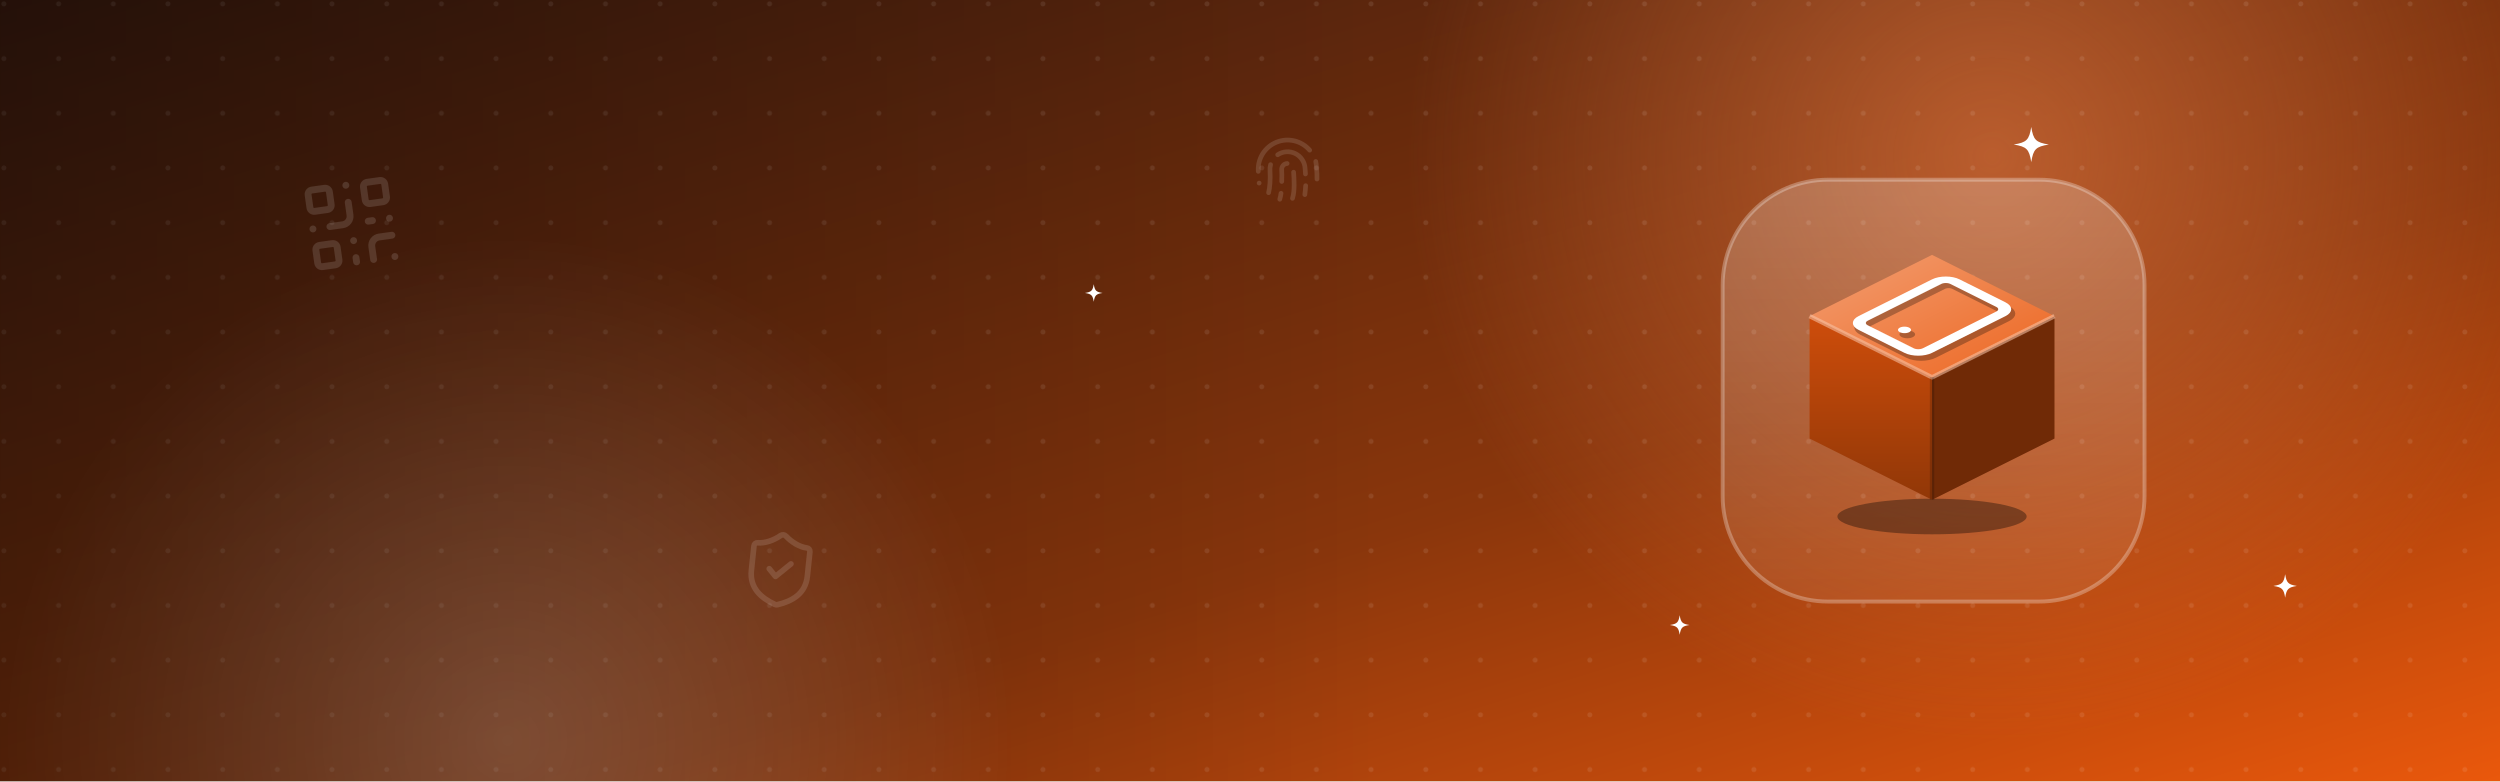
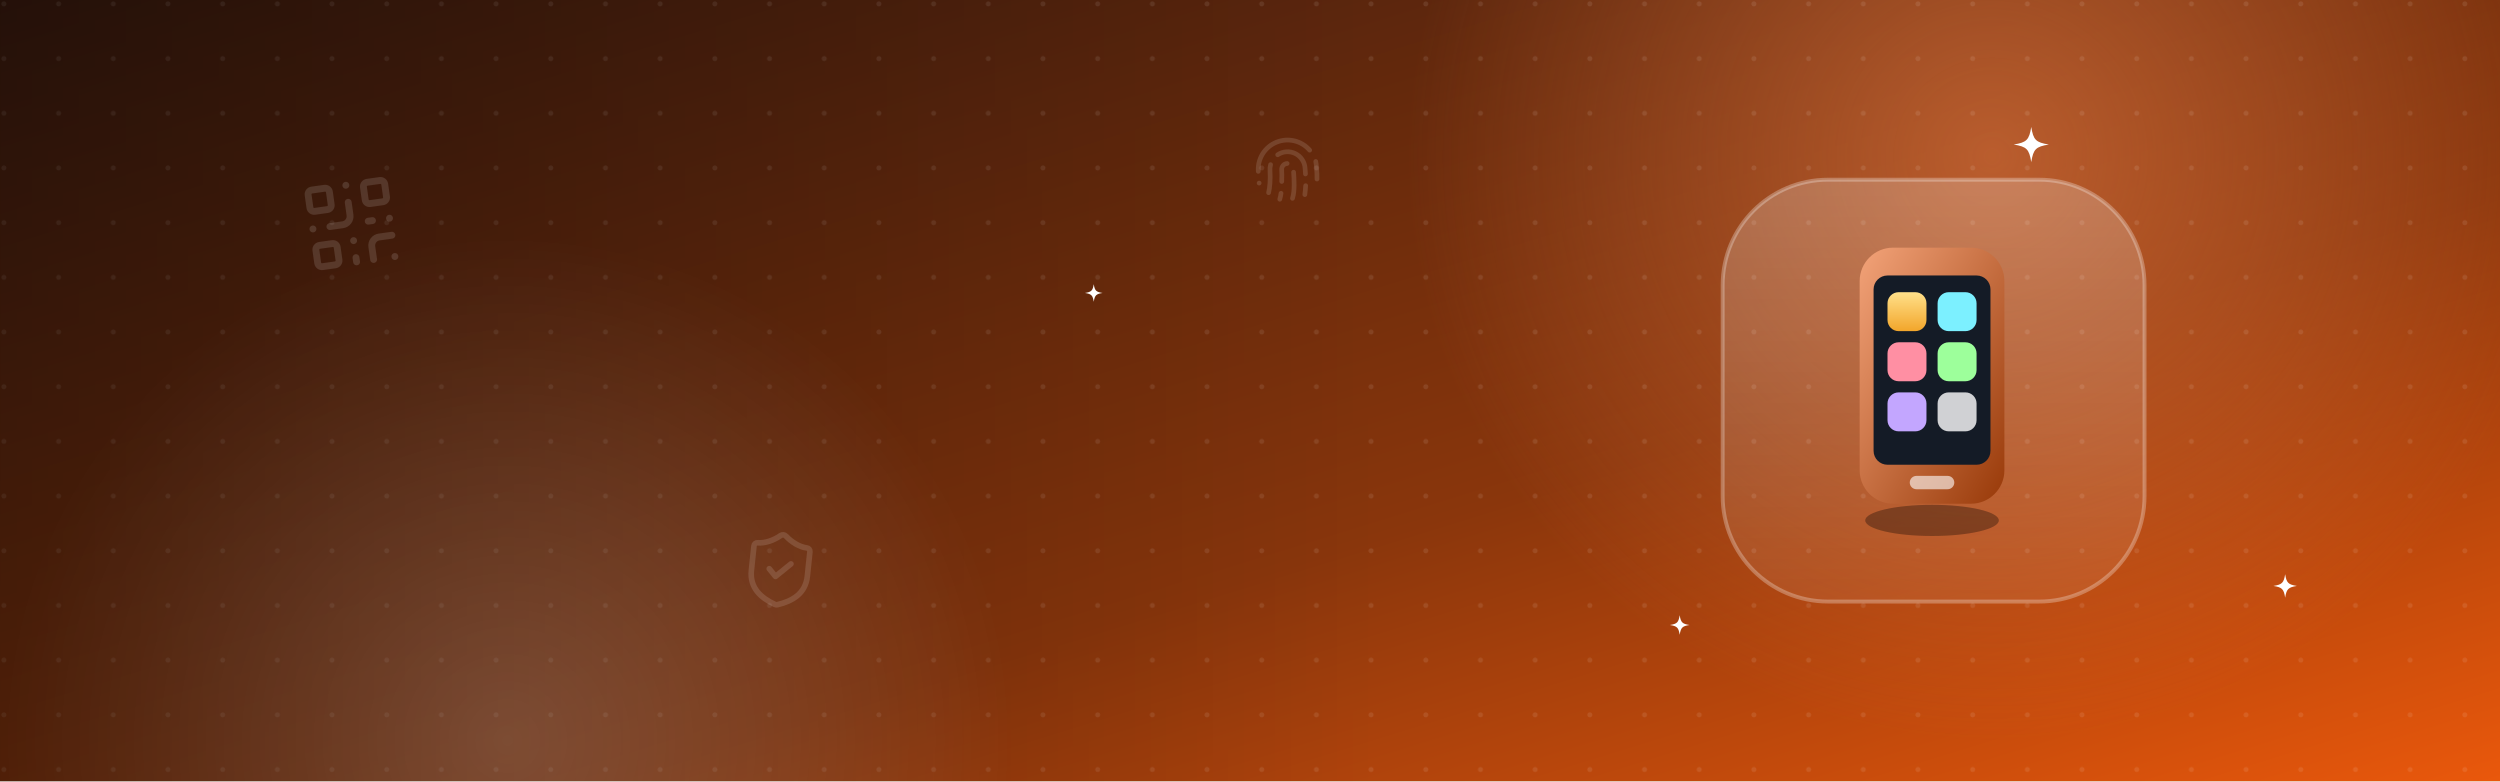
<svg xmlns="http://www.w3.org/2000/svg" viewBox="0 0 1280 400" role="img" aria-hidden="true">
  <defs>
    <linearGradient id="bg" x1="0" y1="0" x2="1" y2="1">
      <stop offset="0" stop-color="#37190d" />
      <stop offset=".62" stop-color="#8a360c" />
      <stop offset="1" stop-color="#ea580c" />
    </linearGradient>
    <radialGradient id="o1">
      <stop offset="0" stop-color="#ef8249" stop-opacity=".55" />
      <stop offset="1" stop-color="#ef8249" stop-opacity="0" />
    </radialGradient>
    <radialGradient id="o2">
      <stop offset="0" stop-color="#ffffff" stop-opacity=".22" />
      <stop offset="1" stop-color="#ffffff" stop-opacity="0" />
    </radialGradient>
    <pattern id="dots" width="28" height="28" patternUnits="userSpaceOnUse">
      <circle cx="2" cy="2" r="1.3" fill="#ffffff" fill-opacity=".09" />
    </pattern>
    <linearGradient id="glass" x1="0" y1="0" x2="0" y2="1">
      <stop offset="0" stop-color="#ffffff" stop-opacity=".22" />
      <stop offset="1" stop-color="#ffffff" stop-opacity=".06" />
    </linearGradient>
    <linearGradient id="fade" x1="0" y1="0" x2="1" y2="0">
      <stop offset="0" stop-color="#000" stop-opacity=".35" />
      <stop offset=".55" stop-color="#000" stop-opacity="0" />
    </linearGradient>
-     <linearGradient id="bbt" x1="0" y1="0" x2="1" y2="1">
-       <stop offset="0" stop-color="#f39e72" />
-       <stop offset="1" stop-color="#ec651f" />
+     <linearGradient id="bbm" x1="0" y1="0" x2="1" y2="1">
+       <stop offset="0" stop-color="#f3a379" />
+       <stop offset="1" stop-color="#983908" />
    </linearGradient>
-     <linearGradient id="bbl" x1="0" y1="0" x2="0" y2="1">
-       <stop offset="0" stop-color="#ce4d0b" />
-       <stop offset="1" stop-color="#913707" />
+     <linearGradient id="bbv" x1="0" y1="0" x2="0" y2="1">
+       <stop offset="0" stop-color="#f3a379" />
+       <stop offset="1" stop-color="#ea580c" />
    </linearGradient>
-     <linearGradient id="bbsh" x1="0" y1="0" x2="1" y2="0">
+     <linearGradient id="bbw" x1="0" y1="0" x2="0" y2="1">
+       <stop offset="0" stop-color="#ffffff" />
+       <stop offset="1" stop-color="#dfe5ee" />
+     </linearGradient>
+     <linearGradient id="bbg" x1="0" y1="0" x2="0" y2="1">
+       <stop offset="0" stop-color="#ffe08a" />
+       <stop offset="1" stop-color="#f2a62b" />
+     </linearGradient>
+     <radialGradient id="bbh" cx=".3" cy=".25" r=".7">
+       <stop offset="0" stop-color="#fff" stop-opacity=".55" />
+       <stop offset="1" stop-color="#fff" stop-opacity="0" />
+     </radialGradient>
+     <linearGradient id="bbs" x1="0" y1="0" x2="1" y2="0">
      <stop offset="0" stop-color="#fff" stop-opacity="0" />
-       <stop offset=".5" stop-color="#fff" stop-opacity=".55" />
+       <stop offset=".5" stop-color="#fff" stop-opacity=".6" />
      <stop offset="1" stop-color="#fff" stop-opacity="0" />
    </linearGradient>
-     <clipPath id="bbc">
-       <path d="M32 10 L54 21 L32 32 L10 21 Z" />
-     </clipPath>
  </defs>
  <style>.b1,.b2,.f,.s,.k{transform-box:fill-box;transform-origin:50% 50%}
@keyframes b1{to{transform:translate(-90px,40px) scale(1.15)}}@keyframes b2{to{transform:translate(70px,-30px) scale(.9)}}
@keyframes f{0%,100%{transform:translateY(0)}50%{transform:translateY(-10px)}}
@keyframes s{0%,100%{opacity:.25;transform:scale(.5) rotate(0)}50%{opacity:.95;transform:scale(1) rotate(45deg)}}
@keyframes k{0%,100%{transform:translateY(0)}50%{transform:translateY(-6px)}}
.b1{animation:b1 16s ease-in-out infinite alternate}.b2{animation:b2 19s ease-in-out infinite alternate}
.f{animation:f 9s ease-in-out infinite}.f1{animation-duration:11s;animation-delay:-3s}.f2{animation-duration:13s;animation-delay:-6s}
.s{animation:s 3.4s ease-in-out infinite}.k{animation:k 6s ease-in-out infinite}
- @media (prefers-reduced-motion:reduce){.b1,.b2,.f,.s,.k{animation:none!important}}.bbbob,.bbshadow{transform-box:fill-box;transform-origin:50% 50%}@keyframes bbb{0%,100%{transform:translateY(0)}50%{transform:translateY(-2.2px)}}@keyframes bbsd{0%,100%{transform:scaleX(1);opacity:.35}50%{transform:scaleX(.86);opacity:.22}}@keyframes bbs{0%,55%{transform:translateX(0)}100%{transform:translateX(78px)}}@keyframes bbg{0%,100%{opacity:.9}50%{opacity:1}}.bbbob{animation:bbb 4.2s ease-in-out infinite}.bbshadow{animation:bbsd 4.2s ease-in-out infinite}.bbshine{animation:bbs 5.5s ease-in-out infinite}.bbglow{animation:bbg 4.2s ease-in-out infinite}</style>
+ @media (prefers-reduced-motion:reduce){.b1,.b2,.f,.s,.k{animation:none!important}}.bbfl,.bbpu,.bbbl,.bbsp,.bbwg,.bbri,.bbsd,.bbpop{transform-box:fill-box;transform-origin:50% 50%}.bbgr{transform-box:fill-box;transform-origin:50% 100%}@keyframes bbfl{0%,100%{transform:translateY(0)}50%{transform:translateY(-2px)}}.bbfl{animation:bbfl 4.2s ease-in-out infinite}@keyframes bbsd{0%,100%{transform:scaleX(1);opacity:.32}50%{transform:scaleX(.85);opacity:.2}}.bbsd{animation:bbsd 4.2s ease-in-out infinite}@keyframes bbpu{0%,100%{opacity:.55}50%{opacity:1}}.bbpu{animation:bbpu 2.4s ease-in-out infinite}@keyframes bbbl{0%,44%,56%,100%{opacity:1}50%{opacity:.15}}.bbbl{animation:bbbl 3s steps(1,end) infinite}@keyframes bbsp{to{transform:rotate(360deg)}}.bbsp{animation:bbsp 14s linear infinite}@keyframes bbwg{0%,100%{transform:rotate(-6deg)}50%{transform:rotate(6deg)}}.bbwg{animation:bbwg 3.4s ease-in-out infinite}@keyframes bbri{0%{transform:translateY(2px);opacity:.7}100%{transform:translateY(-3.5px);opacity:1}}.bbri{animation:bbri 1.6s ease-in-out infinite alternate}@keyframes bbgr{0%,100%{transform:scaleY(.55)}50%{transform:scaleY(1)}}.bbgr{animation:bbgr 2.8s ease-in-out infinite}@keyframes bbpop{0%,100%{transform:scale(.9)}50%{transform:scale(1.08)}}.bbpop{animation:bbpop 2.6s ease-in-out infinite}@keyframes bbsh{0%,60%{transform:translateX(-30px)}100%{transform:translateX(70px)}}.bbsh{animation:bbsh 5s ease-in-out infinite}@keyframes bbdash{to{stroke-dashoffset:-40}}.bbdash{animation:bbdash 2.4s linear infinite}@keyframes bbsw{0%,100%{transform:rotate(-50deg)}50%{transform:rotate(35deg)}}</style>
  <rect width="1280" height="400" fill="url(#bg)" />
  <circle class="b1" cx="1020" cy="80" r="300" fill="url(#o1)" />
  <circle class="b2" cx="260" cy="380" r="260" fill="url(#o2)" />
  <rect width="1280" height="400" fill="url(#dots)" />
  <rect width="1280" height="400" fill="url(#fade)" />
  <g transform="translate(150 92) rotate(-8) scale(2.2)">
    <g class="f f0" fill="none" stroke="#ffffff" stroke-opacity=".13" stroke-width="1.6" stroke-linecap="round" stroke-linejoin="round">
      <rect width="5" height="5" x="3" y="3" rx="1" />
      <rect width="5" height="5" x="16" y="3" rx="1" />
      <rect width="5" height="5" x="3" y="16" rx="1" />
      <path d="M21 16h-3a2 2 0 0 0-2 2v3" />
      <path d="M21 21v.01" />
      <path d="M12 7v3a2 2 0 0 1-2 2H7" />
      <path d="M3 12h.01" />
      <path d="M12 3h.01" />
      <path d="M12 16v.01" />
      <path d="M16 12h1" />
      <path d="M21 12v.01" />
      <path d="M12 21v-1" />
    </g>
  </g>
  <g transform="translate(380 268) rotate(6) scale(1.8)">
    <g class="f f1" fill="none" stroke="#ffffff" stroke-opacity=".13" stroke-width="1.6" stroke-linecap="round" stroke-linejoin="round">
      <path d="M20 13c0 5-3.5 7.5-7.66 8.95a1 1 0 0 1-.67-.01C7.5 20.5 4 18 4 13V6a1 1 0 0 1 1-1c2 0 4.5-1.2 6.24-2.72a1.17 1.17 0 0 1 1.52 0C14.51 3.81 17 5 19 5a1 1 0 0 1 1 1z" />
      <path d="m9 12 2 2 4-4" />
    </g>
  </g>
  <g transform="translate(640 70) rotate(-4) scale(1.5)">
    <g class="f f2" fill="none" stroke="#ffffff" stroke-opacity=".13" stroke-width="1.6" stroke-linecap="round" stroke-linejoin="round">
      <path d="M12 10a2 2 0 0 0-2 2c0 1.02-.1 2.51-.26 4" />
      <path d="M14 13.12c0 2.38 0 6.38-1 8.88" />
      <path d="M17.29 21.02c.12-.6.43-2.3.5-3.02" />
      <path d="M2 12a10 10 0 0 1 18-6" />
      <path d="M2 16h.01" />
      <path d="M21.8 16c.2-2 .131-5.354 0-6" />
      <path d="M5 19.5C5.5 18 6 15 6 12a6 6 0 0 1 .34-2" />
      <path d="M8.65 22c.21-.66.45-1.32.57-2" />
      <path d="M9 6.8a6 6 0 0 1 9 5.2v2" />
    </g>
  </g>
  <g class="k">
    <rect x="882" y="92" width="216" height="216" rx="54" fill="url(#glass)" stroke="#ffffff" stroke-opacity=".28" stroke-width="2" />
-     <g transform="translate(898 102) scale(2.85)">
-       <g class="bbbob">
-         <ellipse cx="32" cy="57" rx="17" ry="3.2" fill="#000" opacity=".35" class="bbshadow" />
-         <path d="M10 21 L32 32 V54 L10 43 Z" fill="url(#bbl)" />
-         <path d="M54 21 L32 32 V54 L54 43 Z" fill="#702a06" />
-         <path d="M32 10 L54 21 L32 32 L10 21 Z" fill="url(#bbt)" />
-         <path d="M10 21 L32 32 L54 21" fill="none" stroke="#f8c5aa" stroke-opacity=".55" stroke-width=".8" stroke-linejoin="round" />
-         <path d="M32 32 V54" stroke="#000" stroke-opacity=".18" stroke-width=".8" />
-         <g clip-path="url(#bbc)">
-           <rect class="bbshine" x="-14" y="6" width="14" height="30" fill="url(#bbsh)" transform="skewX(-25)" />
-         </g>
-         <g transform="translate(.5 .8)">
-           <g transform="matrix(0.825 0.4125 -0.825 0.4125 32 11.100)" fill="none" stroke="#000" stroke-opacity=".28" stroke-width="2.4" stroke-linecap="round" stroke-linejoin="round">
-             <rect width="14" height="20" x="5" y="2" rx="2" ry="2" />
-             <path d="M12 18h.01" />
-           </g>
-         </g>
-         <g class="bbglow" transform="matrix(0.825 0.4125 -0.825 0.4125 32 11.100)" fill="none" stroke="#fff" stroke-width="2" stroke-linecap="round" stroke-linejoin="round">
-           <rect width="14" height="20" x="5" y="2" rx="2" ry="2" />
-           <path d="M12 18h.01" />
+     <g transform="translate(898 104) scale(2.85)">
+       <ellipse class="bbsd" cx="32" cy="57" rx="12" ry="2.8" fill="#000" opacity=".32" />
+       <g class="bbfl">
+         <rect x="19" y="8" width="26" height="46" rx="6" fill="url(#bbm)" />
+         <rect x="21.5" y="13" width="21" height="34" rx="2.5" fill="#141b26" />
+         <rect x="28" y="49" width="8" height="2.4" rx="1.2" fill="#fff" opacity=".6" />
+         <g>
+           <rect class="bbpop" x="24" y="16" width="7" height="7" rx="2" fill="url(#bbg)" />
+           <rect x="33" y="16" width="7" height="7" rx="2" fill="#7cf0ff" />
+           <rect x="24" y="25" width="7" height="7" rx="2" fill="#ff8fa3" />
+           <rect class="bbpop" style="animation-delay:1.3s" x="33" y="25" width="7" height="7" rx="2" fill="#9dff9b" />
+           <rect x="24" y="34" width="7" height="7" rx="2" fill="#c3a6ff" />
+           <rect x="33" y="34" width="7" height="7" rx="2" fill="#fff" opacity=".8" />
        </g>
      </g>
    </g>
  </g>
  <g transform="translate(1040 74) scale(0.9)">
    <path class="s" style="animation-delay:0s" d="M0 -10 C1.2 -2.6 2.6 -1.2 10 0 C2.6 1.2 1.2 2.6 0 10 C-1.2 2.6 -2.6 1.2 -10 0 C-2.6 -1.2 -1.2 -2.6 0 -10Z" fill="#ffffff" />
  </g>
  <g transform="translate(1170 300) scale(0.6)">
    <path class="s" style="animation-delay:1.1s" d="M0 -10 C1.2 -2.6 2.6 -1.2 10 0 C2.6 1.2 1.2 2.6 0 10 C-1.2 2.6 -2.6 1.2 -10 0 C-2.6 -1.2 -1.2 -2.6 0 -10Z" fill="#ffffff" />
  </g>
  <g transform="translate(860 320) scale(0.5)">
    <path class="s" style="animation-delay:2.2s" d="M0 -10 C1.2 -2.6 2.6 -1.2 10 0 C2.6 1.2 1.2 2.6 0 10 C-1.2 2.6 -2.6 1.2 -10 0 C-2.6 -1.2 -1.2 -2.6 0 -10Z" fill="#ffffff" />
  </g>
  <g transform="translate(560 150) scale(0.45)">
    <path class="s" style="animation-delay:0.6s" d="M0 -10 C1.2 -2.6 2.6 -1.2 10 0 C2.6 1.2 1.2 2.6 0 10 C-1.2 2.6 -2.6 1.2 -10 0 C-2.6 -1.2 -1.2 -2.6 0 -10Z" fill="#ffffff" />
  </g>
</svg>
